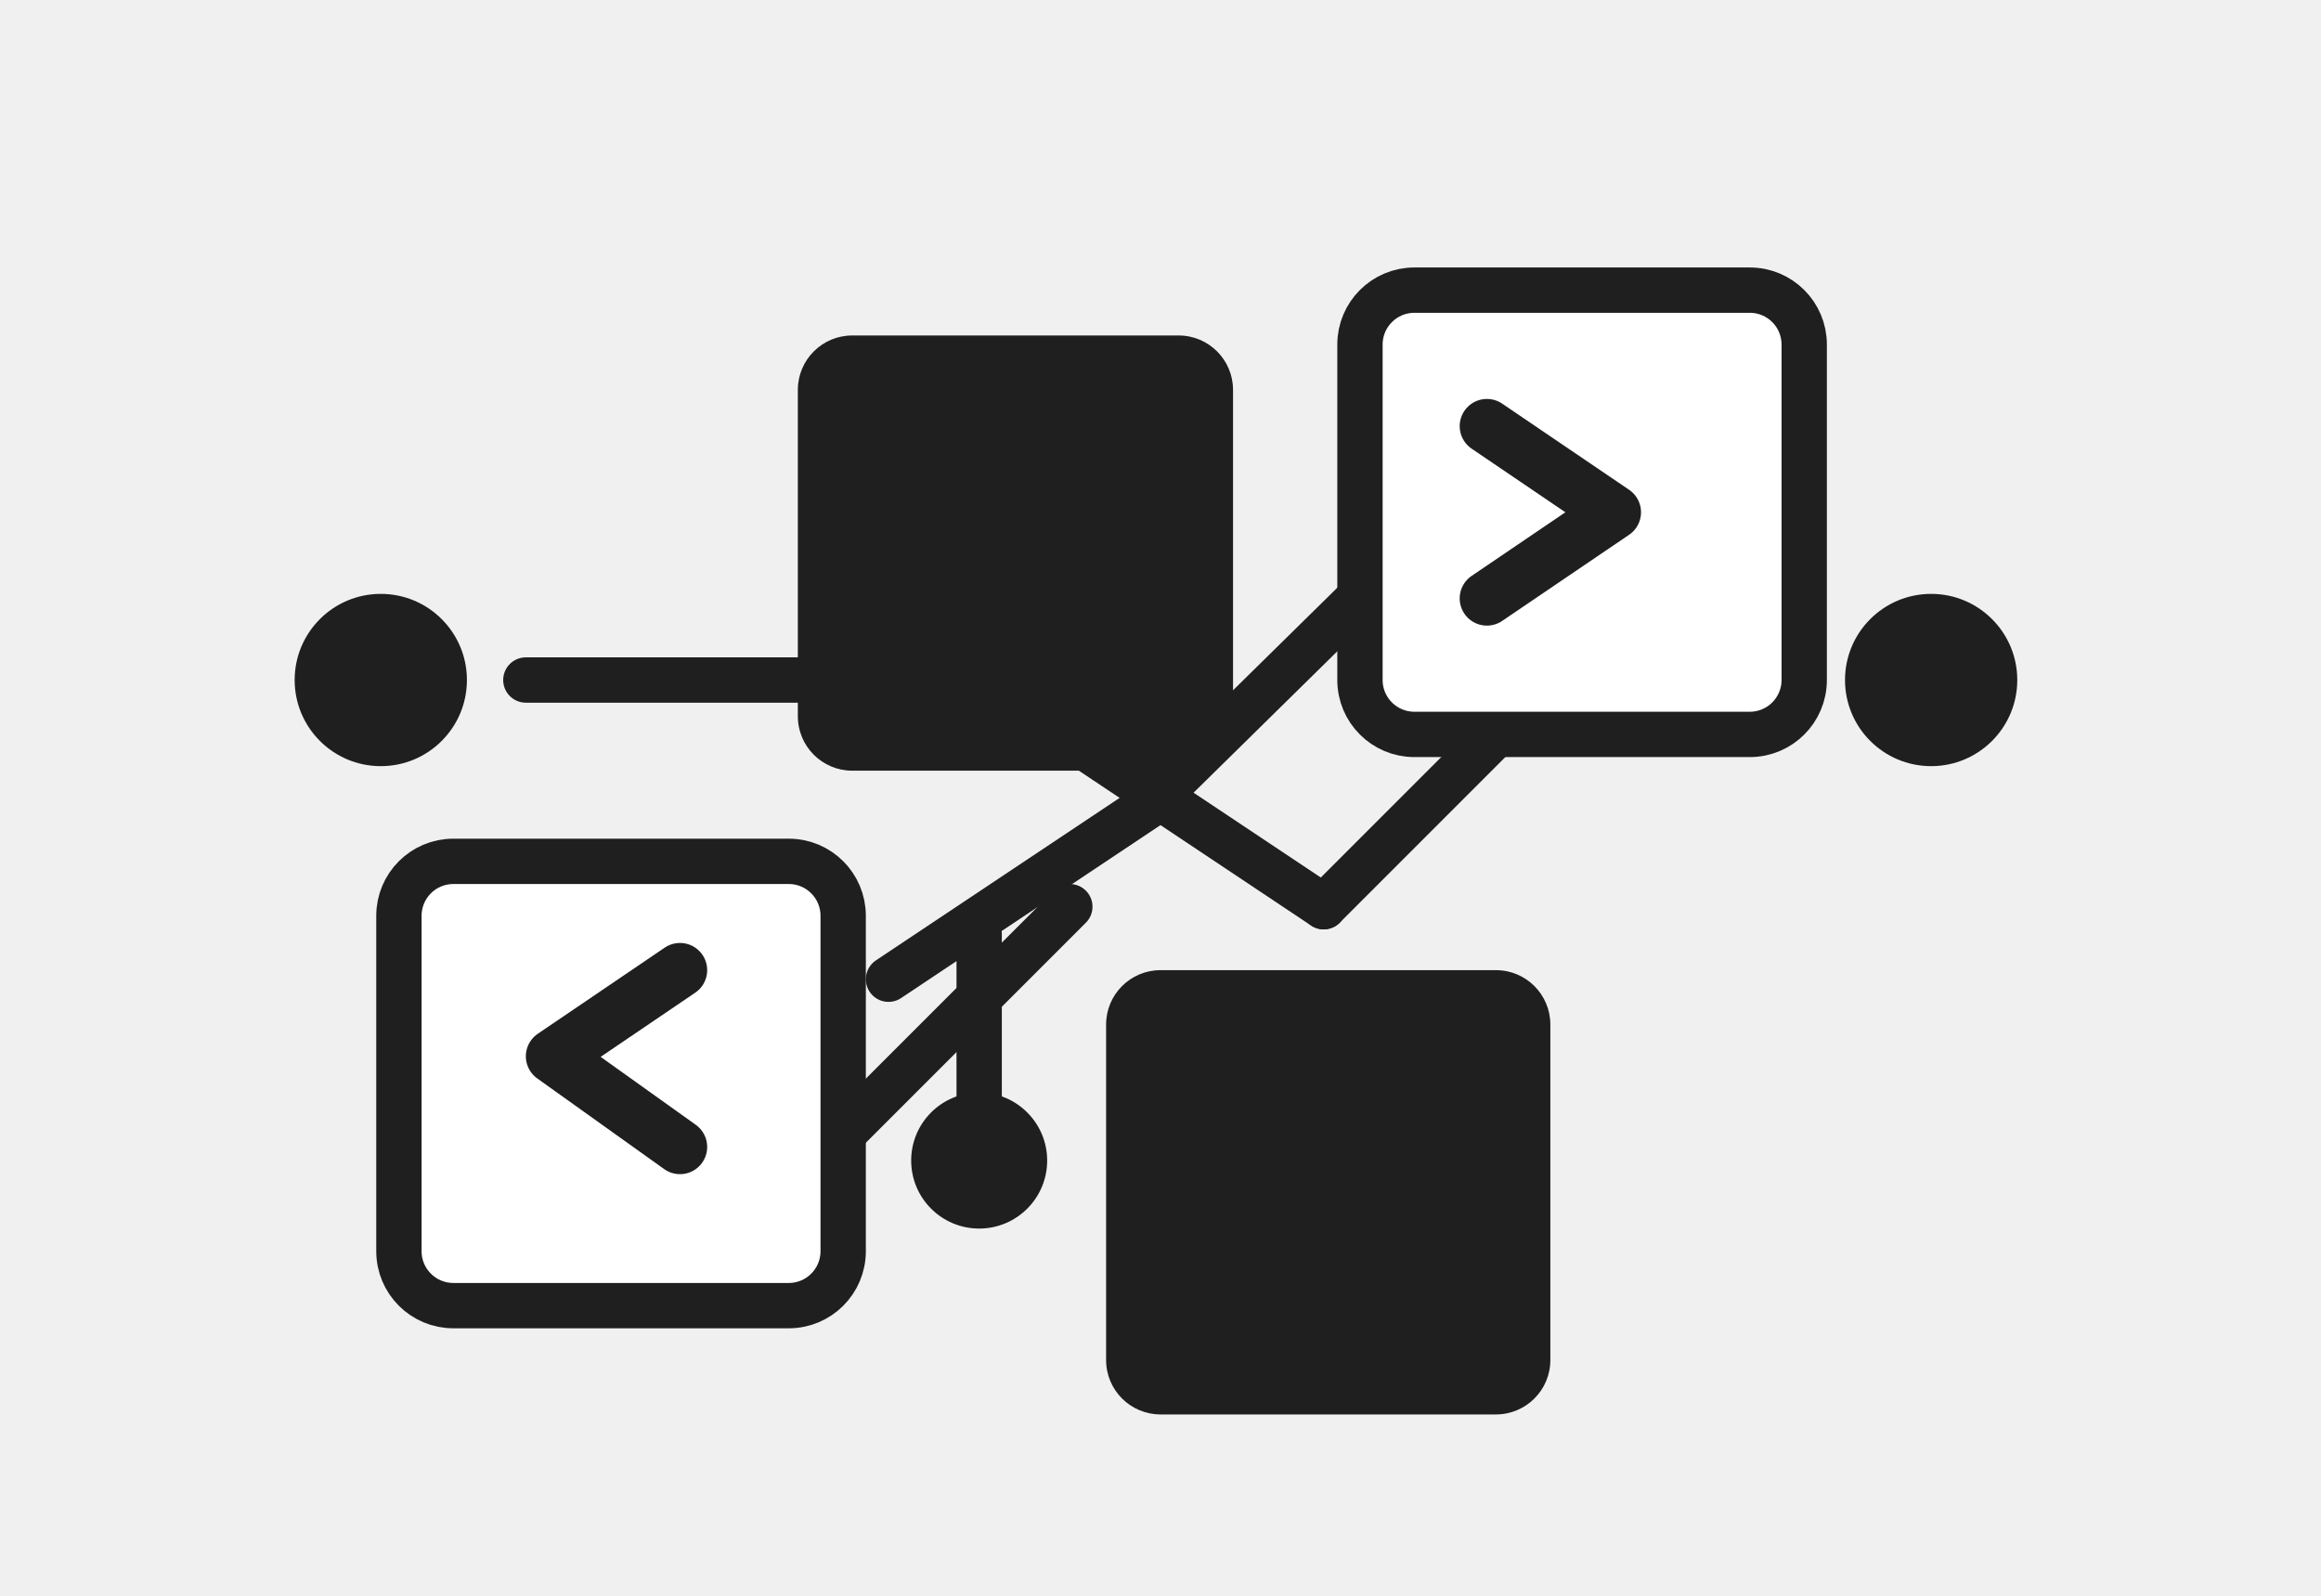
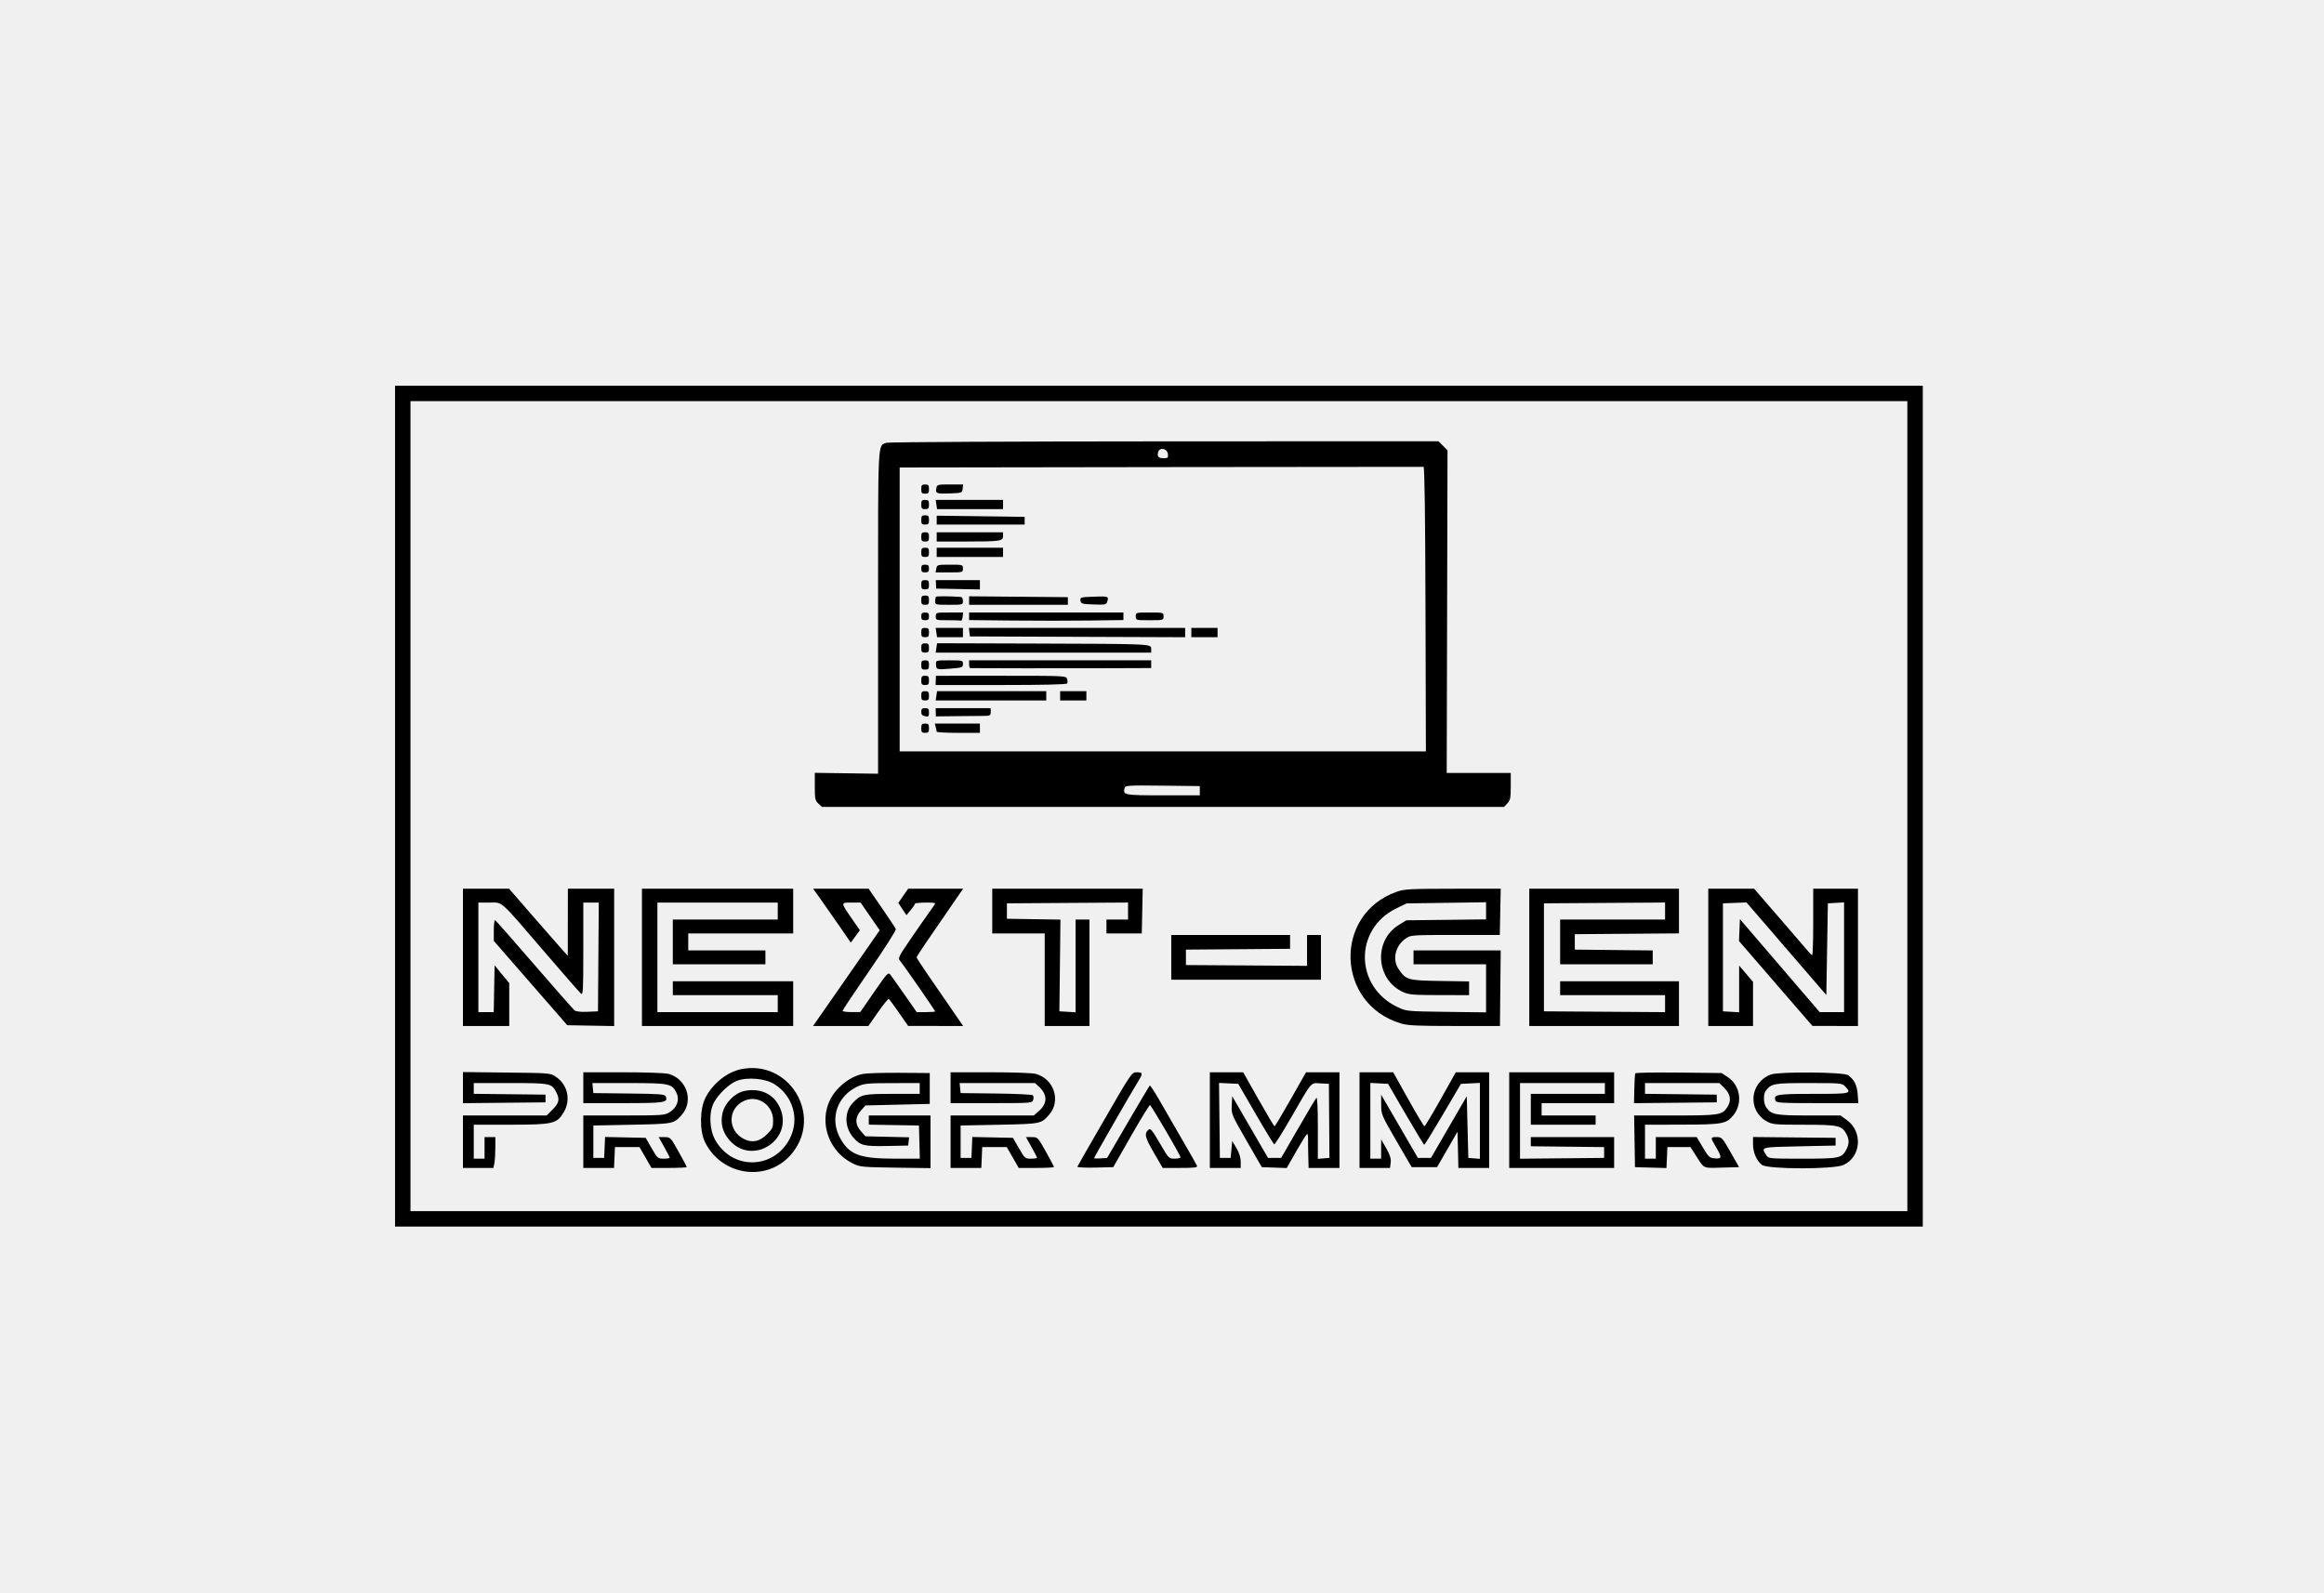
- <svg xmlns="http://www.w3.org/2000/svg" width="512" height="352" viewBox="0 0 512 352" fill="none" role="img" aria-labelledby="title desc">
-   <rect width="512" height="352" fill="transparent" />
-   <g stroke="#1f1f1f" stroke-width="10" stroke-linecap="round" stroke-linejoin="round">
-     <path d="M116 150H180" />
-     <path d="M315 150H384" />
-     <path d="M216 256V206" />
-     <path d="M256 176L196 216" />
-     <path d="M255 176L316 116" />
-     <path d="M220 152L256 176" />
-     <path d="M256 176L292 200" />
-     <path d="M180 256L236 200" />
-     <path d="M292 200L332 160" />
-   </g>
-   <circle cx="84" cy="150" r="19" fill="#1f1f1f" />
-   <circle cx="426" cy="150" r="19" fill="#1f1f1f" />
-   <circle cx="216" cy="256" r="15" fill="#1f1f1f" />
-   <rect x="176" y="74" width="96" height="96" rx="12" fill="#1f1f1f" />
-   <rect x="300" y="64" width="98" height="98" rx="12" fill="#ffffff" stroke="#1f1f1f" stroke-width="10" />
-   <rect x="88" y="190" width="98" height="98" rx="12" fill="#ffffff" stroke="#1f1f1f" stroke-width="10" />
-   <rect x="244" y="214" width="98" height="98" rx="12" fill="#1f1f1f" />
-   <path d="M328 94L356 113L328 132" stroke="#1f1f1f" stroke-width="12" stroke-linecap="round" stroke-linejoin="round" />
-   <path d="M150 253L122 233L150 214" stroke="#1f1f1f" stroke-width="12" stroke-linecap="round" stroke-linejoin="round" />
+ <svg xmlns="http://www.w3.org/2000/svg" viewBox="0 0 1506 1032" version="1.1" width="1506" height="1032">
+   <path d="M 256 522.500 L 256 795 751 795 L 1246 795 1246 522.500 L 1246 250 751 250 L 256 250 256 522.500 M 266 522.500 L 266 785 751 785 L 1236 785 1236 522.500 L 1236 260 751 260 L 266 260 266 522.500 M 574.357 286.992 C 568.704 289.273, 569 283.198, 569.001 396.973 L 569.002 501.500 548.501 501.211 L 528 500.921 528 509.786 C 528 517.760, 528.233 518.870, 530.314 520.826 L 532.629 523 753.640 523 L 974.651 523 976.826 520.686 C 978.714 518.676, 979 517.227, 979 509.686 L 979 501 958.250 501 L 937.500 501 937.759 396.432 L 938.018 291.864 935.086 288.932 L 932.154 286 754.327 286.063 C 656.522 286.098, 575.536 286.516, 574.357 286.992 M 750.521 292.933 C 749.604 295.823, 750.647 297, 754.125 297 C 756.816 297, 757.100 296.711, 756.816 294.250 C 756.405 290.675, 751.560 289.661, 750.521 292.933 M 752.250 302.753 L 583 303.006 583 395.003 L 583 487 753.505 487 L 924.010 487 923.755 394.833 C 923.588 334.296, 923.157 302.638, 922.500 302.583 C 921.950 302.537, 845.338 302.614, 752.250 302.753 M 597 317 C 597 319.533, 597.389 320, 599.500 320 C 601.611 320, 602 319.533, 602 317 C 602 314.467, 601.611 314, 599.500 314 C 597.389 314, 597 314.467, 597 317 M 606.740 316.579 C 606.113 319.862, 606.984 320.162, 616.094 319.797 C 623.346 319.506, 623.507 319.443, 623.816 316.750 L 624.133 314 615.683 314 C 607.395 314, 607.224 314.049, 606.740 316.579 M 597 327 C 597 329.533, 597.389 330, 599.500 330 C 601.611 330, 602 329.533, 602 327 C 602 324.467, 601.611 324, 599.500 324 C 597.389 324, 597 324.467, 597 327 M 606.787 327 L 607.227 330 628.613 330 L 650 330 650 327 L 650 324 628.173 324 L 606.346 324 606.787 327 M 597 337 C 597 339.533, 597.389 340, 599.500 340 C 601.611 340, 602 339.533, 602 337 C 602 334.467, 601.611 334, 599.500 334 C 597.389 334, 597 334.467, 597 337 M 607 337.122 L 607 340 635.500 340 L 664 340 664 337.500 L 664 335 653.250 334.846 C 647.337 334.762, 634.513 334.592, 624.750 334.468 L 607 334.244 607 337.122 M 597 348 C 597 350.533, 597.389 351, 599.500 351 C 601.611 351, 602 350.533, 602 348 C 602 345.467, 601.611 345, 599.500 345 C 597.389 345, 597 345.467, 597 348 M 607 348 L 607 351 626.250 350.986 C 648.381 350.971, 650 350.725, 650 347.383 L 650 345 628.500 345 L 607 345 607 348 M 597 358 C 597 360.533, 597.389 361, 599.500 361 C 601.611 361, 602 360.533, 602 358 C 602 355.467, 601.611 355, 599.500 355 C 597.389 355, 597 355.467, 597 358 M 607 358 L 607 361 628.500 361 L 650 361 650 358 L 650 355 628.500 355 L 607 355 607 358 M 597 368.500 C 597 370.500, 597.500 371, 599.500 371 C 601.500 371, 602 370.500, 602 368.500 C 602 366.500, 601.500 366, 599.500 366 C 597.500 366, 597 366.500, 597 368.500 M 606.755 368.500 L 606.277 371 615.139 371 C 623.924 371, 624 370.979, 624 368.500 C 624 366.032, 623.892 366, 615.617 366 C 607.468 366, 607.220 366.070, 606.755 368.500 M 597 379 C 597 381.533, 597.389 382, 599.500 382 C 601.611 382, 602 381.533, 602 379 C 602 376.467, 601.611 376, 599.500 376 C 597.389 376, 597 376.467, 597 379 M 606.553 378.750 L 606.672 381.500 620.836 381.777 L 635 382.055 635 379.027 L 635 376 620.717 376 L 606.434 376 606.553 378.750 M 597 389 C 597 391.533, 597.389 392, 599.500 392 C 601.611 392, 602 391.533, 602 389 C 602 386.467, 601.611 386, 599.500 386 C 597.389 386, 597 386.467, 597 389 M 606.553 386.780 C 606.249 387.084, 606 388.383, 606 389.667 C 606 391.938, 606.238 392, 615 392 C 623.933 392, 624 391.981, 624 389.500 C 624 388.125, 623.438 386.961, 622.750 386.913 C 615.527 386.407, 606.996 386.338, 606.553 386.780 M 627.999 389.250 L 628 392 660 392 L 692 392 692 389.527 L 692 387.054 659.999 386.777 L 627.999 386.500 627.999 389.250 M 707.186 386.795 C 700.291 387.073, 699.891 387.216, 700.186 389.295 C 700.476 391.335, 701.113 391.522, 708.670 391.789 C 716.238 392.057, 716.890 391.922, 717.511 389.964 C 718.636 386.421, 718.384 386.343, 707.186 386.795 M 597 399.500 C 597 401.500, 597.500 402, 599.500 402 C 601.500 402, 602 401.500, 602 399.500 C 602 397.500, 601.500 397, 599.500 397 C 597.500 397, 597 397.500, 597 399.500 M 606.400 399.500 C 606.400 401.953, 606.547 402, 614.200 402 C 618.490 402, 622.337 402.113, 622.750 402.250 C 623.163 402.387, 623.642 401.262, 623.816 399.750 L 624.133 397 615.266 397 C 606.476 397, 606.400 397.021, 606.400 399.500 M 628 399.456 L 628 401.912 656.250 402.206 C 671.788 402.368, 694.288 402.363, 706.250 402.195 L 728 401.890 728 399.445 L 728 397 678 397 L 628 397 628 399.456 M 736 399.500 C 736 401.981, 736.067 402, 745 402 C 753.933 402, 754 401.981, 754 399.500 C 754 397.019, 753.933 397, 745 397 C 736.067 397, 736 397.019, 736 399.500 M 597 410 C 597 412.533, 597.389 413, 599.500 413 C 601.611 413, 602 412.533, 602 410 C 602 407.467, 601.611 407, 599.500 407 C 597.389 407, 597 407.467, 597 410 M 606.787 410 L 607.227 413 615.613 413 L 624 413 624 410 L 624 407 615.173 407 L 606.346 407 606.787 410 M 628.184 409.750 L 628.500 412.500 698.250 412.757 L 768 413.014 768 410.007 L 768 407 697.934 407 L 627.867 407 628.184 409.750 M 772 410 L 772 413 780.500 413 L 789 413 789 410 L 789 407 780.500 407 L 772 407 772 410 M 597 420 C 597 422.533, 597.389 423, 599.500 423 C 601.611 423, 602 422.533, 602 420 C 602 417.467, 601.611 417, 599.500 417 C 597.389 417, 597 417.467, 597 420 M 606.792 419.962 L 606.346 423 676.173 423 L 746 423 746 420.597 C 746 417.314, 746.925 417.357, 671.369 417.123 L 607.238 416.924 606.792 419.962 M 597 431 C 597 433.533, 597.389 434, 599.500 434 C 601.611 434, 602 433.533, 602 431 C 602 428.467, 601.611 428, 599.500 428 C 597.389 428, 597 428.467, 597 431 M 606.543 430.493 C 606.700 434.073, 606.907 434.138, 615.868 433.391 C 623.551 432.750, 624 432.582, 624 430.356 C 624 428.060, 623.776 428, 615.217 428 C 606.493 428, 606.435 428.017, 606.543 430.493 M 628 430.500 C 628 431.875, 628.337 433.021, 628.750 433.046 C 630.616 433.161, 691.325 433.202, 717.250 433.106 L 746 433 746 430.500 L 746 428 687 428 L 628 428 628 430.500 M 597 441 C 597 443.533, 597.389 444, 599.500 444 C 601.611 444, 602 443.533, 602 441 C 602 438.467, 601.611 438, 599.500 438 C 597.389 438, 597 438.467, 597 441 M 606.394 441.002 L 606.287 444 648.585 444 C 675.954 444, 691.102 443.644, 691.506 442.991 C 691.848 442.436, 691.845 441.086, 691.497 439.991 C 690.879 438.044, 689.925 438, 648.683 438.002 L 606.500 438.005 606.394 441.002 M 597 451 C 597 453.533, 597.389 454, 599.500 454 C 601.611 454, 602 453.533, 602 451 C 602 448.467, 601.611 448, 599.500 448 C 597.389 448, 597 448.467, 597 451 M 606.787 451 L 606.346 454 642.173 454 L 678 454 678 451 L 678 448 642.613 448 L 607.227 448 606.787 451 M 687 451 L 687 454 695.500 454 L 704 454 704 451 L 704 448 695.500 448 L 687 448 687 451 M 597 461.383 C 597 463.132, 597.666 463.894, 599.500 464.245 C 601.696 464.664, 602 464.374, 602 461.861 C 602 459.476, 601.584 459, 599.500 459 C 597.533 459, 597 459.508, 597 461.383 M 606.399 461.668 L 606.500 464.336 619.500 464.185 C 626.650 464.102, 634.638 464.026, 637.250 464.017 C 641.645 464.001, 642 463.813, 642 461.500 L 642 459 624.149 459 L 606.298 459 606.399 461.668 M 597 472 C 597 474.533, 597.389 475, 599.500 475 C 601.611 475, 602 474.533, 602 472 C 602 469.467, 601.611 469, 599.500 469 C 597.389 469, 597 469.467, 597 472 M 606.370 471.250 C 606.701 472.488, 606.979 473.837, 606.986 474.250 C 606.994 474.663, 613.300 475, 621 475 L 635 475 635 472 L 635 469 620.383 469 L 605.767 469 606.370 471.250 M 728.744 510.872 C 727.581 515.317, 728.568 515.500, 753.713 515.500 L 777.500 515.500 777.500 512.500 L 777.500 509.500 753.371 509.232 C 730.356 508.977, 729.219 509.053, 728.744 510.872 M 300 620.500 L 300 665 315 665 L 330 665 330 651.115 L 330 637.230 325.250 631.457 L 320.500 625.685 320.224 640.843 L 319.948 656 314.974 656 L 310 656 310 620.500 L 310 585 317.292 585 C 326.055 585, 323.139 582.358, 353.808 618.092 C 365.416 631.617, 375.608 643.260, 376.457 643.964 C 377.842 645.114, 378 642.159, 378 615.122 L 378 585 383.013 585 L 388.026 585 387.763 620.250 L 387.500 655.500 380.660 655.798 C 376.135 655.995, 373.285 655.656, 372.241 654.798 C 371.372 654.084, 359.685 640.797, 346.270 625.272 C 332.855 609.746, 321.456 596.782, 320.939 596.463 C 320.388 596.122, 320 598.764, 320 602.864 L 320 609.846 343.804 637.173 L 367.608 664.500 382.804 664.776 L 398 665.052 398 620.526 L 398 576 383 576 L 368 576 367.973 597.750 L 367.946 619.500 364.723 615.968 C 362.950 614.026, 354.382 604.238, 345.681 594.218 L 329.863 576 314.931 576 L 300 576 300 620.500 M 416 620.500 L 416 665 465 665 L 514 665 514 650.500 L 514 636 475 636 L 436 636 436 640.500 L 436 645 470 645 L 504 645 504 650.500 L 504 656 465 656 L 426 656 426 620.500 L 426 585 465 585 L 504 585 504 590.500 L 504 596 470 596 L 436 596 436 610.500 L 436 625 466 625 L 496 625 496 620.500 L 496 616 471 616 L 446 616 446 610.500 L 446 605 480 605 L 514 605 514 590.500 L 514 576 465 576 L 416 576 416 620.500 M 531.035 581.750 C 533.314 584.913, 538.812 592.777, 543.252 599.226 L 551.325 610.952 554.269 606.949 L 557.213 602.946 552.110 595.566 C 544.682 584.820, 544.688 585, 551.725 585 L 557.664 585 563.868 593.967 L 570.072 602.935 553.889 626.217 C 544.988 639.023, 535.265 652.987, 532.284 657.250 L 526.862 665 544.792 665 L 562.721 665 568.987 656.019 C 572.433 651.079, 575.571 647.235, 575.960 647.476 C 576.350 647.716, 579.331 651.753, 582.584 656.445 L 588.500 664.978 606.321 664.989 L 624.143 665 616.400 653.750 C 612.141 647.563, 605.359 637.709, 601.328 631.854 C 597.298 625.999, 594 620.888, 594 620.497 C 594 619.848, 600.590 610.070, 617.757 585.250 L 624.155 576 606.327 576.010 L 588.500 576.020 585.314 580.628 L 582.128 585.236 584.761 589.215 L 587.394 593.193 590.170 589.847 C 591.697 588.006, 592.958 586.163, 592.973 585.750 C 593.003 584.905, 606 584.698, 606 585.543 C 606 585.841, 604.286 588.429, 602.191 591.293 C 600.096 594.157, 594.620 602.006, 590.022 608.735 C 582.297 620.043, 581.782 621.104, 583.227 622.735 C 585.165 624.923, 606 654.954, 606 655.560 C 606 655.802, 603.309 656, 600.021 656 L 594.041 656 586.271 644.859 C 581.997 638.732, 577.823 632.857, 576.996 631.804 C 575.579 630, 574.970 630.644, 566.496 642.919 L 557.500 655.949 551.750 655.974 C 548.587 655.988, 546 655.623, 546 655.163 C 546 654.702, 553.882 642.894, 563.515 628.922 C 573.148 614.950, 580.803 602.928, 580.526 602.206 C 580.249 601.484, 576.162 595.293, 571.444 588.447 L 562.865 576 544.878 576 L 526.890 576 531.035 581.750 M 643 590.500 L 643 605 660 605 L 677 605 677 635 L 677 665 691.500 665 L 706 665 706 630.500 L 706 596 701.500 596 L 697 596 697 626.052 L 697 656.105 691.750 655.802 L 686.500 655.500 686.845 625.774 L 687.191 596.048 669.845 595.774 L 652.500 595.500 652.500 590.500 L 652.500 585.500 691.750 585.238 L 731 584.977 731 590.488 L 731 596 724 596 L 717 596 717 600.500 L 717 605 728.449 605 L 739.897 605 740.199 590.498 L 740.500 575.997 691.750 575.998 L 643 576 643 590.500 M 905 578.034 C 863.763 592.740, 865.759 650.876, 907.932 663.388 C 912.387 664.710, 918.632 665, 942.682 665 L 972 665 972.141 650.250 C 972.218 642.138, 972.331 631.113, 972.391 625.751 L 972.500 616.002 944.250 616.001 L 916 616 916 620.500 L 916 625 939.500 625 L 963 625 963 640.587 L 963 656.174 937.250 655.837 C 911.790 655.504, 911.436 655.470, 905.825 652.840 C 877.778 639.692, 877.234 602.205, 904.893 588.752 L 911.500 585.539 937.250 585.171 L 963 584.803 963 590.354 L 963 595.905 937.168 596.203 L 911.337 596.500 906.418 599.536 C 889.910 609.726, 891.544 634.990, 909.230 643.018 C 912.974 644.717, 915.870 644.959, 932.750 644.978 L 952 645 952 640.561 L 952 636.121 933.070 635.811 C 912.072 635.466, 911.140 635.195, 906.250 628.010 C 902.059 621.852, 904.215 612.881, 910.999 608.250 C 914.230 606.045, 914.872 606, 943.098 606 L 971.900 606 972.200 590.999 L 972.500 575.997 941.500 576.035 C 913.296 576.069, 910.004 576.249, 905 578.034 M 991 620.500 L 991 665 1039.500 665 L 1088 665 1088 650.500 L 1088 636 1049.500 636 L 1011 636 1011 640.500 L 1011 645 1045 645 L 1079 645 1079 650.512 L 1079 656.023 1039.750 655.762 L 1000.500 655.500 1000.500 620.500 L 1000.500 585.500 1039.750 585.238 L 1079 584.977 1079 590.488 L 1079 596 1045 596 L 1011 596 1011 610.500 L 1011 625 1041 625 L 1071 625 1071 620.517 L 1071 616.034 1045.750 615.767 L 1020.500 615.500 1020.500 610.500 L 1020.500 605.500 1054.250 605.237 L 1088 604.973 1088 590.487 L 1088 576 1039.500 576 L 991 576 991 620.500 M 1107 620.500 L 1107 665 1121.500 665 L 1136 665 1136 650.690 L 1136 636.380 1131.500 631.109 L 1127 625.837 1127 640.971 L 1127 656.105 1121.750 655.802 L 1116.500 655.500 1116.500 620.500 L 1116.500 585.500 1124.134 585.210 L 1131.768 584.920 1157.634 614.926 L 1183.500 644.931 1184 615.215 L 1184.500 585.500 1189.750 585.198 L 1195 584.895 1195 620.448 L 1195 656 1187.093 656 L 1179.185 656 1153.343 625.868 L 1127.500 595.735 1127.207 602.841 L 1126.913 609.946 1150.707 637.462 L 1174.500 664.977 1189.250 664.989 L 1204 665 1204 620.500 L 1204 576 1189.500 576 L 1175 576 1175 597.500 C 1175 609.325, 1174.712 619, 1174.360 619 C 1174.008 619, 1173.221 618.377, 1172.610 617.615 C 1172 616.853, 1163.667 607.178, 1154.094 596.115 L 1136.687 576 1121.844 576 L 1107 576 1107 620.500 M 759 620.500 L 759 635 807.500 635 L 856 635 856 620.500 L 856 606 851.500 606 L 847 606 847 616.012 L 847 626.023 807.750 625.762 L 768.500 625.500 768.500 620.500 L 768.500 615.500 802.250 615.237 L 836 614.973 836 610.487 L 836 606 797.500 606 L 759 606 759 620.500 M 480.147 693.025 C 471.152 694.897, 462.063 702.147, 457.255 711.283 C 453.440 718.533, 453.233 732.928, 456.839 740.250 C 467.928 762.767, 498.332 766.469, 513.582 747.160 C 533.198 722.322, 511.121 686.578, 480.147 693.025 M 300 704.947 L 300 715.033 326.750 714.766 L 353.500 714.500 353.500 712 L 353.500 709.500 330.250 709.232 L 307 708.963 307 705.482 L 307 702 330.777 702 C 356.781 702, 357.469 702.139, 360.506 708.011 C 362.832 712.510, 362.313 714.922, 358.118 719.118 L 354.235 723 327.118 723 L 300 723 300 740 L 300 757 309.875 757 L 319.750 757 320.375 753.875 C 320.719 752.156, 321 747.656, 321 743.875 L 321 737 317.500 737 L 314 737 314 744 L 314 751 310.500 751 L 307 751 307 740 L 307 729 330.750 728.978 C 358.554 728.952, 360.930 728.389, 365.404 720.754 C 370.017 712.882, 367.836 703.080, 360.341 698 C 356.652 695.500, 356.647 695.500, 328.326 695.180 L 300 694.861 300 704.947 M 378 705 L 378 715 403.878 715 C 430.942 715, 432.966 714.680, 431.417 710.645 C 430.879 709.242, 427.841 709.002, 407.650 708.768 L 384.500 708.500 384.187 705.250 L 383.873 702 407.486 702 C 433.867 702, 435.511 702.341, 438.394 708.418 C 440.545 712.951, 438.705 717.990, 433.810 720.974 C 430.712 722.863, 428.815 722.993, 404.250 722.996 L 378 723 378 740 L 378 757 387.954 757 L 397.909 757 398.204 750.250 L 398.500 743.500 406.454 743.500 L 414.408 743.500 418.286 750.250 L 422.163 757 433.582 757 C 439.862 757, 445 756.740, 445 756.423 C 445 756.105, 442.637 751.622, 439.750 746.460 C 434.559 737.180, 434.457 737.074, 430.664 737.037 L 426.828 737 430.414 743.412 C 432.386 746.939, 434 750.089, 434 750.412 C 434 750.736, 432.237 751, 430.082 751 C 426.294 751, 426.034 750.775, 422.288 744.250 L 418.412 737.500 405.252 737.221 L 392.093 736.943 391.796 743.721 L 391.500 750.500 388 750.500 L 384.500 750.500 384.500 740 L 384.500 729.500 409.500 729 C 436.524 728.460, 436.656 728.433, 441.814 722.560 C 449.680 713.600, 445.087 699.340, 433.277 696.060 C 431.094 695.454, 418.632 695.009, 403.750 695.006 L 378 695 378 705 M 559.147 696.065 C 553.181 697.252, 546.974 701.086, 542.153 706.564 C 529.061 721.437, 534.386 745.112, 552.873 754.220 C 557.208 756.356, 558.938 756.520, 580.250 756.818 L 603 757.135 603 740.068 L 603 723 583 723 L 563 723 563 725.975 L 563 728.950 579.250 729.225 L 595.500 729.500 595.784 740.250 L 596.068 751 580.215 751 C 557.277 751, 550.548 748.544, 544.602 738 C 537.379 725.193, 542.406 710.235, 556 704.081 C 559.977 702.280, 562.561 702.041, 578.250 702.022 L 596 702 596 705.500 L 596 709 578.450 709 C 559.385 709, 557.854 709.344, 552.668 714.801 C 546.988 720.777, 547.150 730.685, 553.037 737.390 C 557.521 742.496, 559.961 743.094, 575.031 742.781 L 588.500 742.500 588.809 739.827 L 589.118 737.153 574.974 736.827 L 560.831 736.500 557.915 733.234 C 553.976 728.822, 553.976 724.178, 557.916 719.766 L 560.831 716.500 581.666 716 L 602.500 715.500 602.500 705.500 L 602.500 695.500 583 695.349 C 572.275 695.266, 561.541 695.588, 559.147 696.065 M 616 705 L 616 715 642.433 715 C 668.409 715, 668.877 714.964, 669.532 712.899 C 669.899 711.744, 669.803 710.403, 669.319 709.919 C 668.835 709.435, 658.102 708.917, 645.469 708.769 L 622.500 708.500 622.187 705.250 L 621.873 702 646.291 702 L 670.708 702 673.364 704.462 C 678.832 709.529, 678.826 715.190, 673.349 719.999 L 669.930 723 642.965 723 L 616 723 616 740 L 616 757 625.954 757 L 635.909 757 636.204 750.250 L 636.500 743.500 644.454 743.500 L 652.408 743.500 656.286 750.250 L 660.163 757 671.582 757 C 677.862 757, 683 756.733, 683 756.407 C 683 756.081, 680.638 751.591, 677.750 746.429 C 672.554 737.139, 672.461 737.043, 668.664 737.022 L 664.828 737 668.414 743.412 C 670.386 746.939, 672 750.089, 672 750.412 C 672 750.736, 670.237 751, 668.082 751 C 664.294 751, 664.034 750.775, 660.288 744.250 L 656.412 737.500 643.252 737.221 L 630.093 736.943 629.796 743.721 L 629.500 750.500 626 750.500 L 622.500 750.500 622.500 740 L 622.500 729.500 647.500 729 C 674.524 728.460, 674.656 728.433, 679.814 722.560 C 687.680 713.600, 683.087 699.340, 671.277 696.060 C 669.094 695.454, 656.632 695.009, 641.750 695.006 L 616 695 616 705 M 715.942 725.154 C 706.349 741.739, 698.345 755.703, 698.156 756.186 C 697.966 756.671, 703.108 756.938, 709.608 756.783 L 721.405 756.500 732.953 736.276 C 739.304 725.153, 744.824 716.153, 745.219 716.276 C 746.116 716.555, 765 748.832, 765 750.086 C 765 750.589, 763.286 751, 761.192 751 C 757.419 751, 757.328 750.905, 751.581 740.969 C 746.943 732.952, 745.508 731.164, 744.428 732.060 C 741.325 734.635, 741.833 736.986, 747.656 747.014 L 753.456 757 764.835 757 C 774.088 757, 776.115 756.743, 775.686 755.623 C 775.395 754.865, 771.380 747.778, 766.763 739.873 C 762.146 731.968, 755.500 720.448, 751.994 714.274 C 748.488 708.099, 745.367 703.290, 745.060 703.586 C 744.752 703.883, 738.414 714.559, 730.975 727.313 L 717.450 750.500 713.225 750.807 C 710.901 750.977, 709 750.899, 709 750.635 C 709 750.052, 733.686 707.042, 737.373 701.201 C 740.775 695.811, 740.686 695, 736.692 695 C 733.407 695, 733.264 695.207, 715.942 725.154 M 784 726 L 784 757 794 757 L 804 757 804 752.928 C 804 750.287, 803.034 747.213, 801.250 744.178 L 798.500 739.500 798 745 L 797.500 750.500 794 750.500 L 790.500 750.500 790.232 726.202 L 789.964 701.904 796.191 702.202 L 802.418 702.500 813.708 722 C 819.918 732.725, 825.337 741.602, 825.750 741.727 C 826.162 741.852, 830.971 734.202, 836.435 724.727 C 850.608 700.151, 849.157 701.850, 855.678 702.203 L 861.152 702.500 861.326 726.500 L 861.500 750.500 857.750 750.810 L 854 751.121 854 730.860 C 854 718.534, 853.640 710.972, 853.082 711.550 C 852.577 712.072, 847.225 721.050, 841.189 731.500 L 830.215 750.500 825.956 750.500 L 821.696 750.500 810.098 730.506 L 798.500 710.511 798.198 716.335 C 797.899 722.087, 798.020 722.376, 807.785 739.330 L 817.676 756.500 825.746 756.789 L 833.817 757.078 840.112 746.039 C 843.575 739.968, 846.705 735, 847.068 735 C 847.431 735, 847.694 736.462, 847.653 738.250 C 847.611 740.038, 847.673 744.987, 847.789 749.250 L 848 757 858 757 L 868 757 868 726 L 868 695 857.167 695 L 846.334 695 836.417 712.494 C 830.963 722.116, 826.244 729.991, 825.930 729.994 C 825.617 729.997, 820.917 722.125, 815.486 712.500 L 805.611 695 794.806 695 L 784 695 784 726 M 881 726 L 881 757 890.891 757 L 900.781 757 901.188 753.516 C 901.492 750.914, 900.763 748.573, 898.310 744.266 L 895.025 738.500 895.013 744.750 L 895 751 891.500 751 L 888 751 888 726.450 L 888 701.900 893.743 702.200 L 899.485 702.500 910.950 722.250 C 917.255 733.112, 922.658 741.998, 922.957 741.996 C 923.256 741.993, 928.726 733.106, 935.112 722.246 L 946.725 702.500 952.862 702.202 L 959 701.905 959 726.513 L 959 751.121 955.250 750.810 L 951.500 750.500 951 730.516 L 950.500 710.532 938.902 730.516 L 927.304 750.500 923.053 750.500 L 918.802 750.500 906.902 730 L 895.001 709.500 895.033 716 C 895.064 722.391, 895.230 722.786, 904.928 739.500 L 914.792 756.500 923.018 756.500 L 931.243 756.500 937.872 745 L 944.500 733.500 944.782 745.250 L 945.063 757 955.032 757 L 965 757 965 726 L 965 695 954.201 695 L 943.403 695 933.571 712.500 C 928.164 722.125, 923.435 730, 923.064 730 C 922.692 730, 917.983 722.125, 912.599 712.500 L 902.811 695 891.905 695 L 881 695 881 726 M 978 726 L 978 757 1012 757 L 1046 757 1046 747 L 1046 737 1019 737 L 992 737 992 739.982 L 992 742.964 1015.750 743.232 L 1039.500 743.500 1039.500 747 L 1039.500 750.500 1012.250 750.766 L 985 751.032 985 726.516 L 985 702 1012.500 702 L 1040 702 1040 705.500 L 1040 709 1016 709 L 992 709 992 719 L 992 729 1013 729 L 1034 729 1034 726 L 1034 723 1016.500 723 L 999 723 999 719 L 999 715 1022.500 715 L 1046 715 1046 705 L 1046 695 1012 695 L 978 695 978 726 M 1059.718 695.693 C 1059.458 696.137, 1059.164 700.670, 1059.063 705.766 L 1058.879 715.033 1085.689 714.766 L 1112.500 714.500 1112.500 712 L 1112.500 709.500 1089.250 709.232 L 1066 708.963 1066 705.482 L 1066 702 1090.100 702 L 1114.200 702 1117.600 705.400 C 1121.461 709.261, 1122.063 713.448, 1119.352 717.586 C 1115.990 722.716, 1114.216 723, 1085.525 723 L 1058.952 723 1059.226 739.750 L 1059.500 756.500 1069.704 756.784 L 1079.907 757.069 1080.204 750.284 L 1080.500 743.500 1087.986 743.500 L 1095.472 743.500 1098.663 748.500 C 1104.608 757.814, 1103.195 757.127, 1115.730 756.796 L 1126.960 756.500 1121.417 746.750 C 1116.091 737.384, 1115.738 737, 1112.436 737 C 1108.277 737, 1108.263 737.201, 1112 743.500 C 1115.976 750.203, 1115.874 751.193, 1111.250 750.810 C 1107.788 750.524, 1107.192 749.981, 1103.500 743.751 L 1099.500 737.002 1086.250 737.001 L 1073 737 1073 744 L 1073 751 1069.500 751 L 1066 751 1066 740 L 1066 729 1089.750 728.944 C 1116.397 728.880, 1118.741 728.448, 1123.322 722.760 C 1129.481 715.111, 1127.760 703.519, 1119.669 698.161 L 1115.651 695.500 1087.920 695.193 C 1072.668 695.024, 1059.977 695.249, 1059.718 695.693 M 1147.637 696.430 C 1133.859 701.466, 1132.180 719.674, 1144.837 726.788 C 1148.536 728.867, 1149.981 729, 1168.936 729 C 1191.174 729, 1193.678 729.542, 1196.483 734.967 C 1198.383 738.642, 1198.402 741.323, 1196.551 744.901 C 1193.550 750.704, 1192.170 751, 1168.058 751 C 1146.329 751, 1146.027 750.971, 1144.591 748.750 C 1141.133 743.401, 1140.617 743.540, 1166 743 L 1189.500 742.500 1189.500 740 L 1189.500 737.500 1162.750 737.234 L 1136 736.967 1136 741.583 C 1136 747.010, 1138.253 752.267, 1141.762 755.027 C 1145.472 757.945, 1188.202 758, 1194.599 755.095 C 1206.035 749.901, 1207.290 733.569, 1196.834 725.995 L 1192.700 723 1172.300 723 C 1150.497 723, 1147.868 722.506, 1144.561 717.783 C 1142.714 715.146, 1142.559 709.140, 1144.282 706.954 C 1148 702.236, 1149.322 702, 1172.048 702 C 1193.337 702, 1193.683 702.034, 1195.826 704.314 C 1200.099 708.864, 1199.497 709, 1175.122 709 C 1151.202 709, 1149.058 709.382, 1150.590 713.373 C 1151.145 714.819, 1154.164 715, 1177.727 715 L 1204.240 715 1203.821 709.205 C 1203.394 703.295, 1201.457 699.508, 1197.500 696.846 C 1194.501 694.828, 1152.967 694.481, 1147.637 696.430 M 477.505 700.543 C 472.679 702.381, 465.623 709.029, 462.691 714.500 C 459.257 720.905, 459.607 731.887, 463.467 738.856 C 474.366 758.534, 501.388 758.121, 511.743 738.117 C 518.316 725.420, 514.001 710.270, 501.622 702.582 C 495.836 698.990, 484.171 698.003, 477.505 700.543 M 482.144 707.190 C 475.878 708.585, 469.570 715.114, 468.167 721.656 C 466.807 727.998, 468.150 733.513, 472.271 738.513 C 487.325 756.776, 515.589 738.171, 504.953 717 C 500.790 708.713, 492.095 704.974, 482.144 707.190 M 482.450 713.407 C 471.346 718.243, 471.261 732.939, 482.307 738.353 C 487.590 740.943, 492.353 739.882, 497.201 735.035 C 500.595 731.640, 501 730.698, 501 726.194 C 501 716.288, 491.257 709.571, 482.450 713.407" stroke="none" fill-rule="evenodd" data-fill-layer-id="trace-color" style="fill:#000000" data-layer-color="#000000" fill="#000000" />
</svg>
